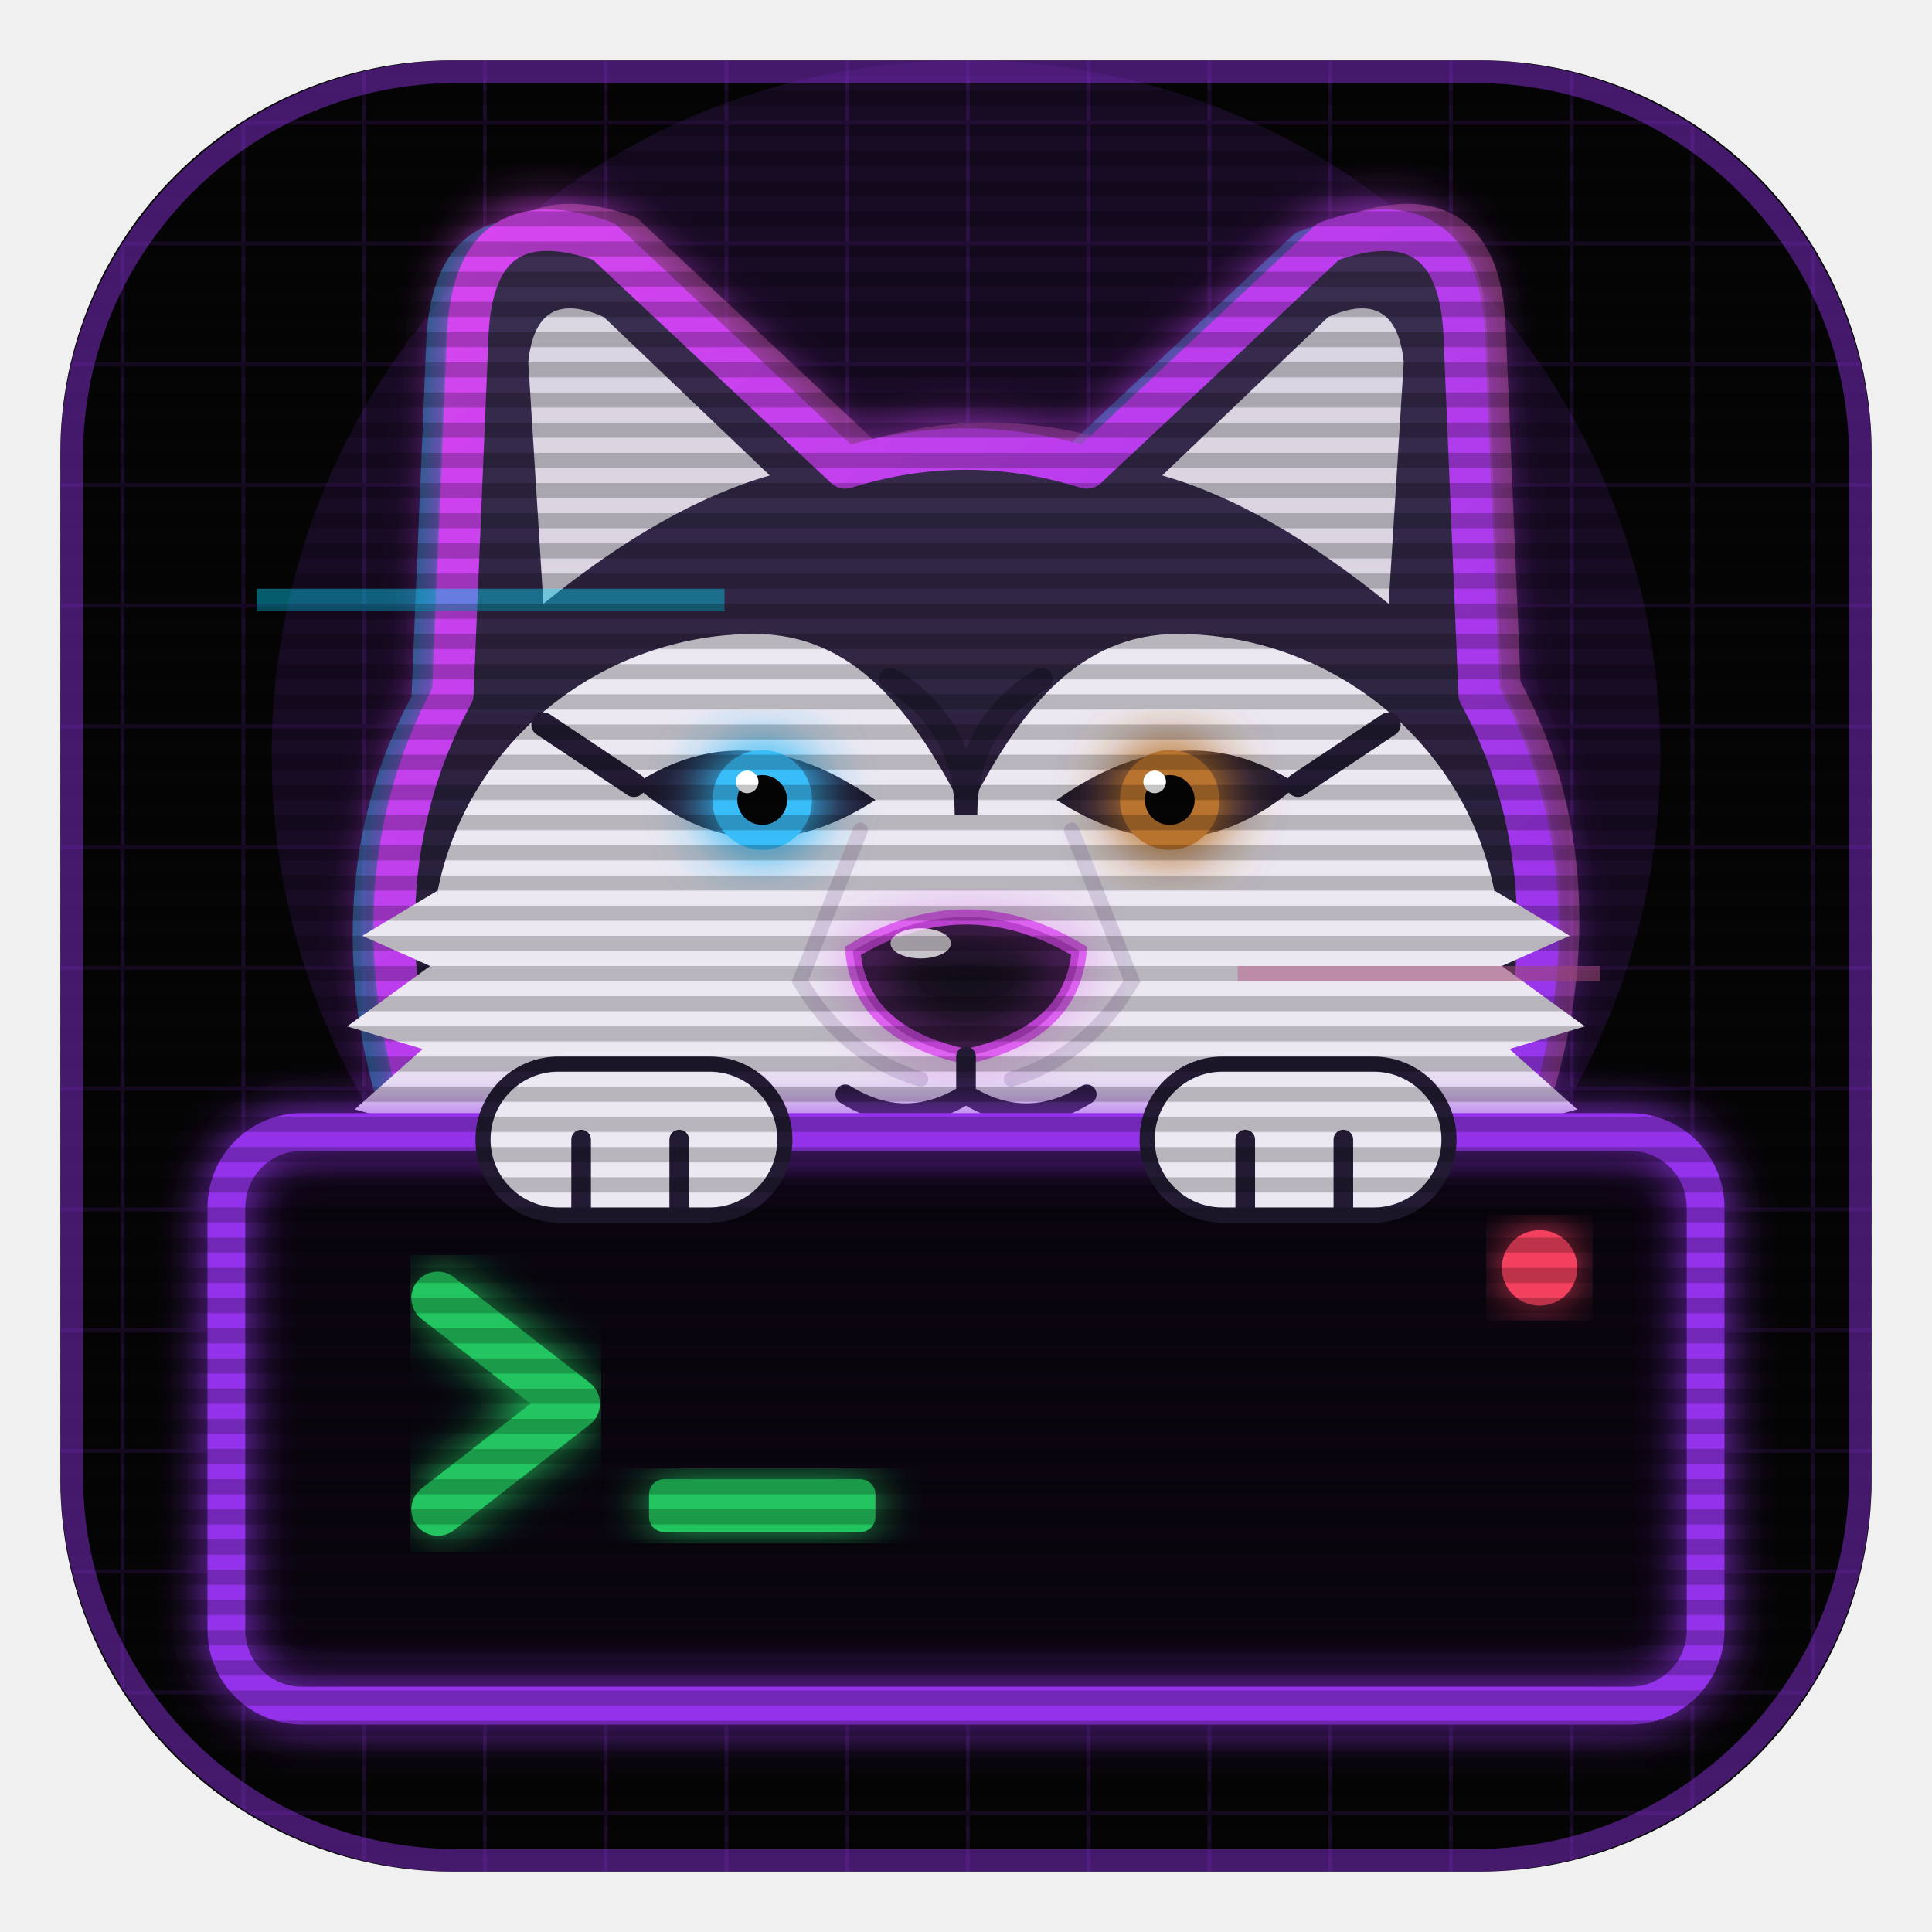
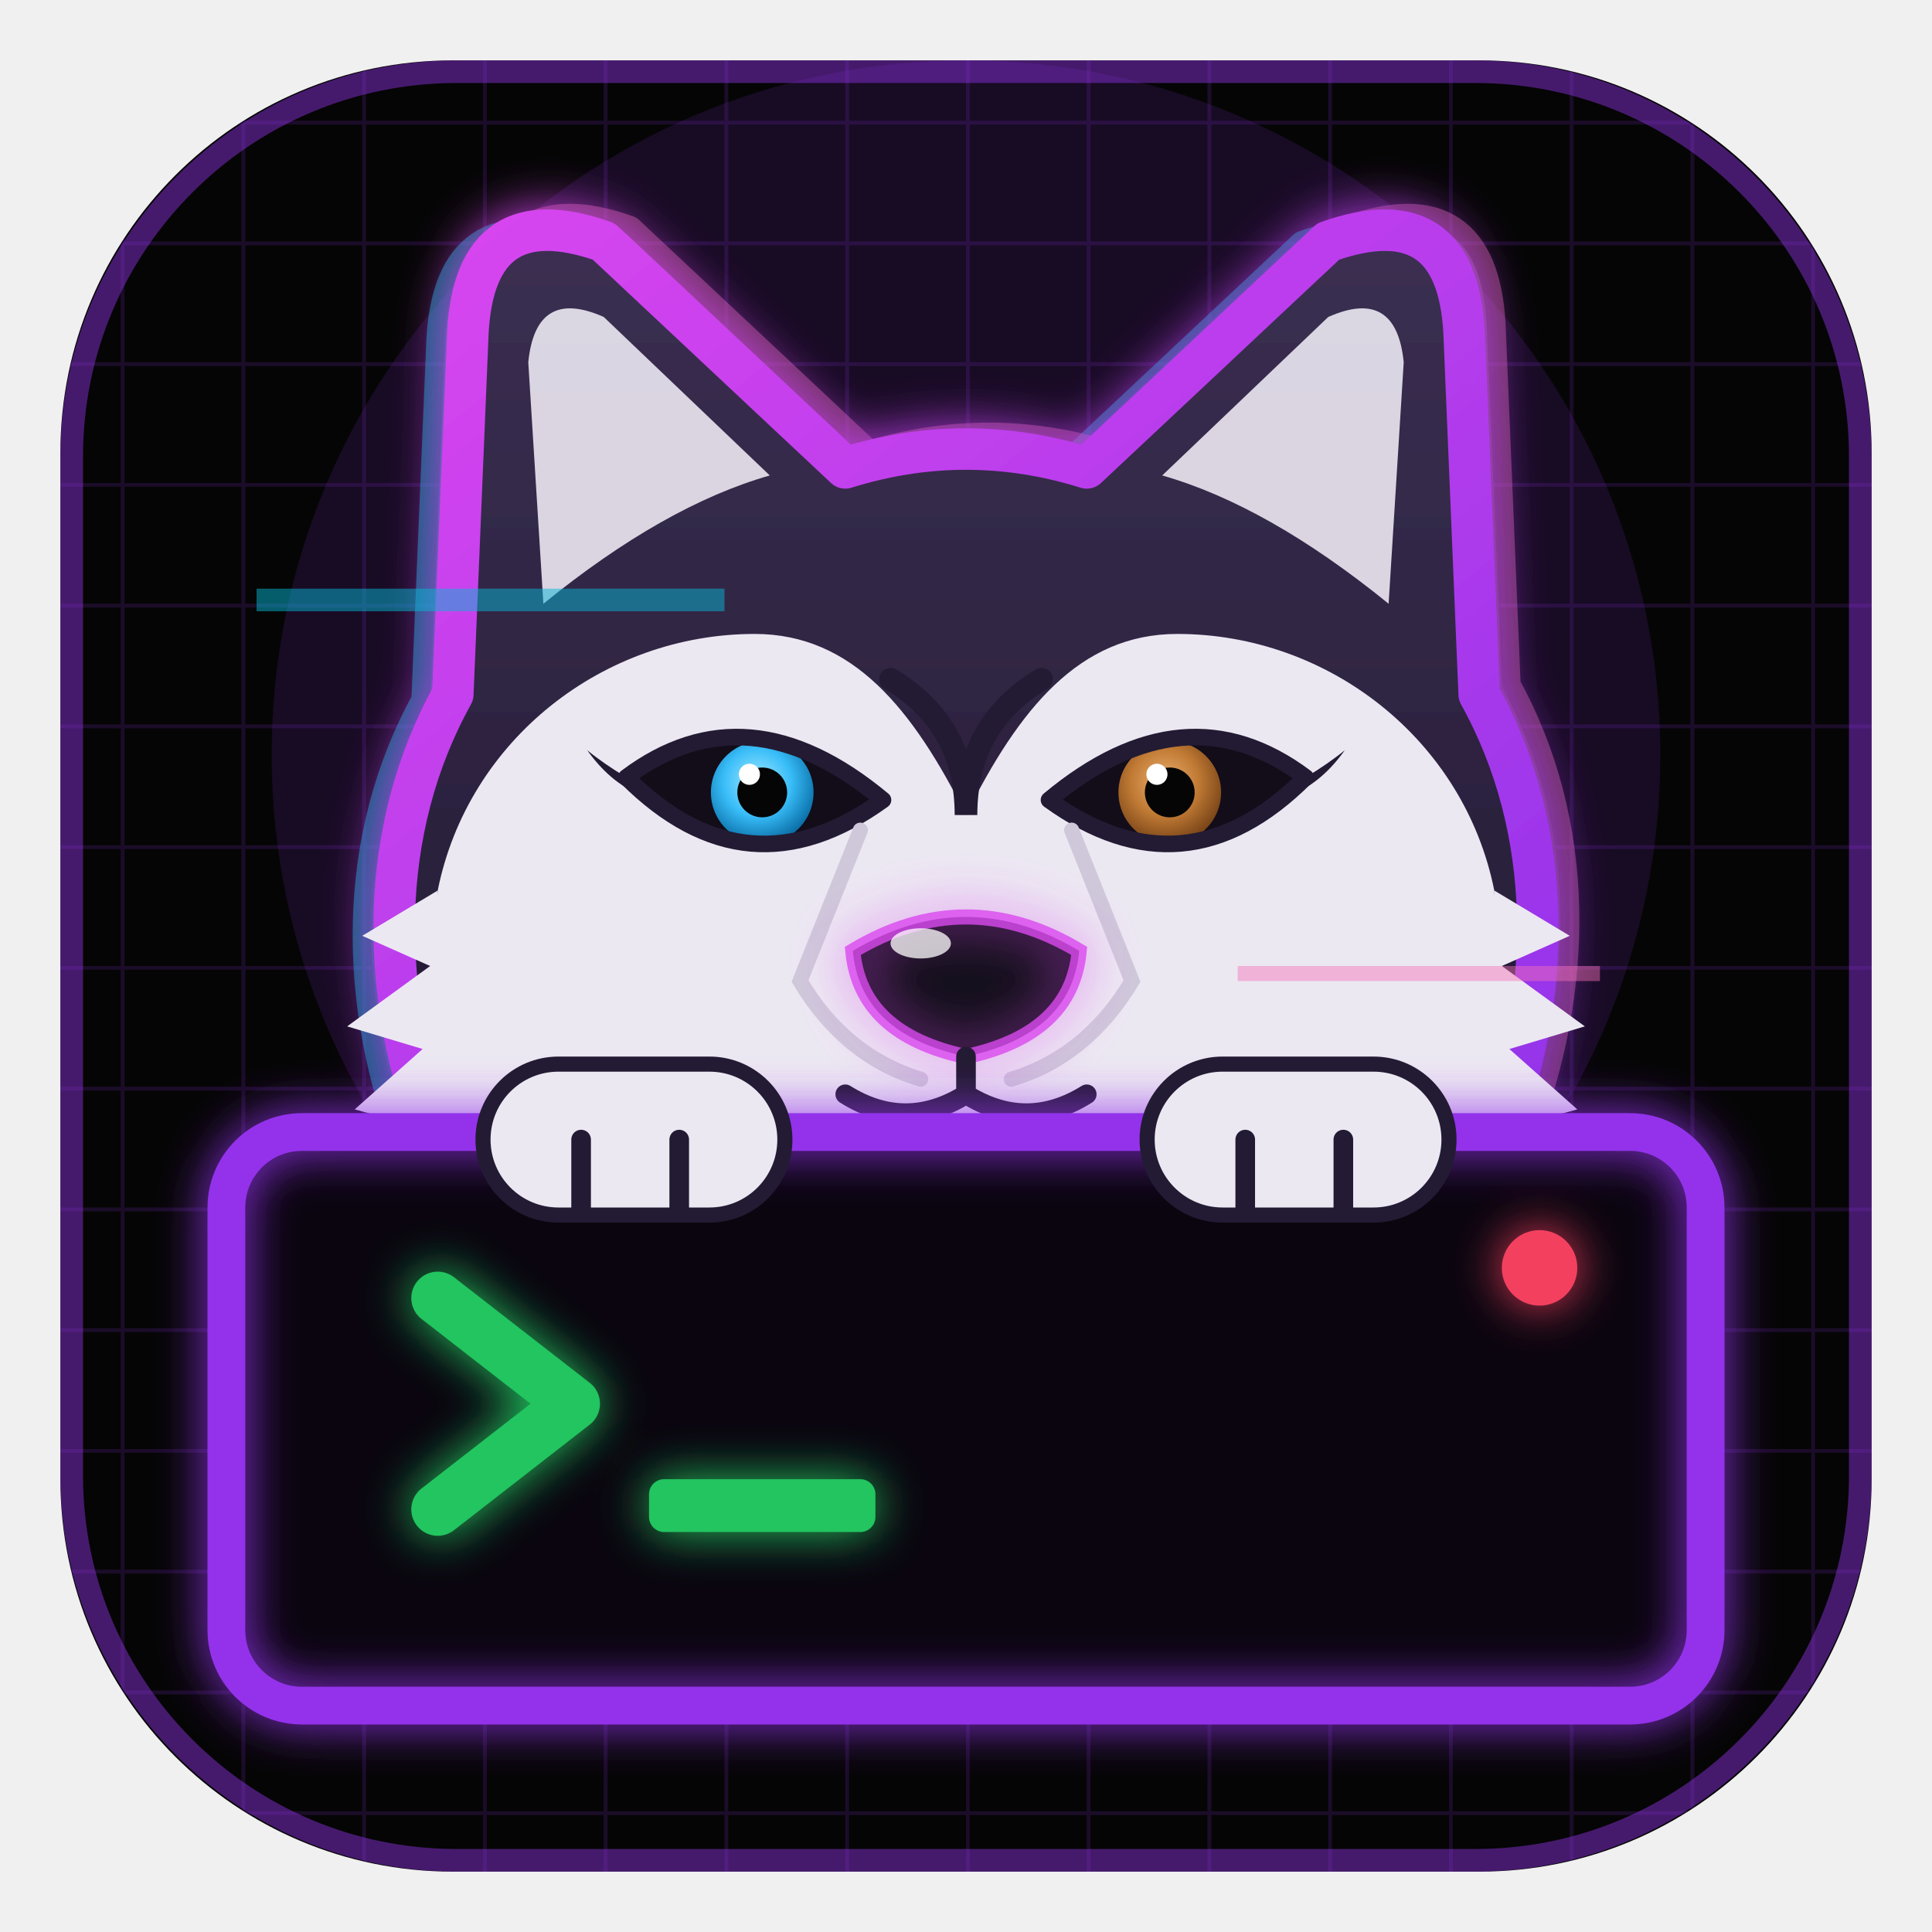
<svg xmlns="http://www.w3.org/2000/svg" viewBox="0 0 256 256" width="256" height="256">
  <defs>
    <pattern id="grade" width="16" height="16" patternUnits="userSpaceOnUse">
      <path d="M16 0 H0 V16" fill="none" stroke="#9333ea" stroke-opacity="0.16" stroke-width="1" />
    </pattern>
-     <pattern id="linhas" width="4" height="4" patternUnits="userSpaceOnUse">
-       <rect width="4" height="2" fill="#000" fill-opacity="0.22" />
-     </pattern>
-     <filter id="neon" x="-20%" y="-20%" width="140%" height="140%">
+     <filter id="neon" filterUnits="userSpaceOnUse" x="0" y="0" width="256" height="256">
      <feGaussianBlur stdDeviation="3.2" result="b" />
      <feMerge>
        <feMergeNode in="b" />
        <feMergeNode in="SourceGraphic" />
      </feMerge>
    </filter>
-     <filter id="neonforte" x="-40%" y="-40%" width="180%" height="180%">
+     <filter id="neonforte" filterUnits="userSpaceOnUse" x="0" y="0" width="256" height="256">
      <feGaussianBlur stdDeviation="4" result="b" />
      <feMerge>
        <feMergeNode in="b" />
        <feMergeNode in="b" />
        <feMergeNode in="SourceGraphic" />
      </feMerge>
    </filter>
    <linearGradient id="borda" x1="0" y1="0" x2="1" y2="1">
      <stop offset="0" stop-color="#d946ef" />
      <stop offset="1" stop-color="#9333ea" />
    </linearGradient>
    <linearGradient id="capuz" x1="0" y1="0" x2="0" y2="1">
      <stop offset="0" stop-color="#3b2f52" />
      <stop offset="1" stop-color="#231b33" />
    </linearGradient>
+     <radialGradient id="irisAzul" cx="0.45" cy="0.4" r="0.6">
+       <stop offset="0" stop-color="#a5e9ff" />
+       <stop offset="0.55" stop-color="#38bdf8" />
+       <stop offset="1" stop-color="#0b6fa8" />
+     </radialGradient>
+     <radialGradient id="irisMarrom" cx="0.45" cy="0.4" r="0.6">
+       <stop offset="0" stop-color="#ecb070" />
+       <stop offset="0.55" stop-color="#c07a34" />
+       <stop offset="1" stop-color="#7a4518" />
+     </radialGradient>
    <clipPath id="fundo">
      <rect x="8" y="8" width="240" height="240" rx="52" />
    </clipPath>
  </defs>
  <g clip-path="url(#fundo)">
    <rect x="8" y="8" width="240" height="240" fill="#050505" />
    <rect x="8" y="8" width="240" height="240" fill="url(#grade)" />
    <circle cx="128" cy="100" r="92" fill="#9333ea" fill-opacity="0.14" />
    <path id="cabeca" d="M58 152 C50 132 50 110 60 92 L62 44 Q63 26 80 32 L112 62 Q128 57 144 62 L176 32 Q193 26 194 44 L196 92 C206 110 206 132 198 152 Z" fill="url(#capuz)" />
    <g fill="none" stroke-linejoin="round" stroke-linecap="round">
      <use href="#cabeca" stroke="#06b6d4" stroke-opacity="0.5" stroke-width="5" transform="translate(-3 1)" />
      <use href="#cabeca" stroke="#f472b6" stroke-opacity="0.4" stroke-width="5" transform="translate(3 -1)" />
      <use href="#cabeca" stroke="url(#borda)" stroke-width="5.5" filter="url(#neon)" />
    </g>
    <path d="M70 48 Q71 38 80 42 L102 63 Q88 67 72 80 Z" fill="#ece8f2" fill-opacity="0.9" />
    <path d="M186 48 Q185 38 176 42 L154 63 Q168 67 184 80 Z" fill="#ece8f2" fill-opacity="0.9" />
    <path d="M56 152 L58 118 C62 98 80 84 100 84 C113 84 121 94 128 108 C135 94 143 84 156 84 C176 84 194 98 198 118 L200 152 Z" fill="#ece8f2" />
    <path d="M58 118 L48 124 L57 128 L46 136 L56 139 L47 147 L58 150 Z" fill="#ece8f2" />
    <path d="M198 118 L208 124 L199 128 L210 136 L200 139 L209 147 L198 150 Z" fill="#ece8f2" />
    <path d="M118 90 Q128 96 128 108 Q128 96 138 90" fill="none" stroke="#231b33" stroke-width="3" stroke-linecap="round" />
-     <g stroke="#231b33" stroke-width="3.2" stroke-linecap="round" fill="none">
-       <path d="M84 104 L72 96" />
-       <path d="M172 104 L184 96" />
+     <clipPath id="olhoE">
+       <path d="M83 103 Q99 91 117 106 Q99 119 83 103 Z" />
+     </clipPath>
+     <clipPath id="olhoD">
+       <path d="M173 103 Q157 91 139 106 Q157 119 173 103 Z" />
+     </clipPath>
+     <path d="M83 103 Q99 91 117 106 Q99 119 83 103 Z" fill="#120d19" />
+     <path d="M173 103 Q157 91 139 106 Q157 119 173 103 Z" fill="#120d19" />
+     <g clip-path="url(#olhoE)">
+       <circle cx="101" cy="105" r="6.8" fill="url(#irisAzul)" />
+       <circle cx="101" cy="105" r="3.3" fill="#050505" />
+       <circle cx="99.3" cy="102.6" r="1.4" fill="#ffffff" />
    </g>
-     <path d="M84 104 Q99 94 116 106 Q99 117 84 104 Z" fill="#231b33" />
-     <path d="M172 104 Q157 94 140 106 Q157 117 172 104 Z" fill="#231b33" />
-     <g filter="url(#neonforte)">
-       <circle cx="101" cy="106" r="6.6" fill="#38bdf8" />
-       <circle cx="155" cy="106" r="6.6" fill="#b8732f" />
+     <g clip-path="url(#olhoD)">
+       <circle cx="155" cy="105" r="6.8" fill="url(#irisMarrom)" />
+       <circle cx="155" cy="105" r="3.3" fill="#050505" />
+       <circle cx="153.3" cy="102.6" r="1.4" fill="#ffffff" />
    </g>
-     <circle cx="101" cy="106" r="3.3" fill="#050505" />
-     <circle cx="155" cy="106" r="3.3" fill="#050505" />
-     <circle cx="99" cy="103.6" r="1.5" fill="#ffffff" />
-     <circle cx="153" cy="103.6" r="1.5" fill="#ffffff" />
+     <g fill="#231b33">
+       <path d="M83 103 Q80 101.2 77.8 99.4 Q80.8 103.6 84.6 105.2 Z" />
+       <path d="M173 103 Q176 101.2 178.2 99.4 Q175.2 103.6 171.4 105.2 Z" />
+     </g>
+     <g fill="none" stroke="#231b33" stroke-width="2.2" stroke-linejoin="round">
+       <path d="M83 103 Q99 91 117 106 Q99 119 83 103 Z" />
+       <path d="M173 103 Q157 91 139 106 Q157 119 173 103 Z" />
+     </g>
    <path d="M114 110 Q110 120 106 130 Q112 140 122 143" fill="none" stroke="#cfc8da" stroke-width="2" stroke-linecap="round" />
    <path d="M142 110 Q146 120 150 130 Q144 140 134 143" fill="none" stroke="#cfc8da" stroke-width="2" stroke-linecap="round" />
    <path d="M113 126 Q128 117 143 126 Q142 137 128 140 Q114 137 113 126 Z" fill="#14101c" />
    <path d="M113 126 Q128 117 143 126 Q142 137 128 140 Q114 137 113 126 Z" fill="none" stroke="#d946ef" stroke-width="2" stroke-opacity="0.8" filter="url(#neon)" />
    <ellipse cx="122" cy="125" rx="4" ry="2" fill="#ffffff" fill-opacity="0.75" />
    <path d="M128 140 V145 M128 145 Q120 150 112 145 M128 145 Q136 150 144 145" fill="none" stroke="#231b33" stroke-width="2.6" stroke-linecap="round" />
    <rect x="30" y="150" width="196" height="76" rx="10" fill="#0a050f" />
    <rect x="30" y="150" width="196" height="76" rx="10" fill="none" stroke="#9333ea" stroke-width="5" filter="url(#neon)" />
    <g filter="url(#neon)" stroke="#22c55e" stroke-width="7" stroke-linecap="round" stroke-linejoin="round" fill="none">
      <path d="M58 172 L76 186 L58 200" />
    </g>
    <rect x="86" y="196" width="30" height="7" rx="2" fill="#22c55e" filter="url(#neon)" />
    <circle cx="204" cy="168" r="5" fill="#f43f5e" filter="url(#neon)" />
    <g fill="#ece8f2" stroke="#231b33" stroke-width="2">
      <rect x="64" y="141" width="40" height="20" rx="10" />
      <rect x="152" y="141" width="40" height="20" rx="10" />
    </g>
    <path d="M77 151 V160 M90 151 V160 M165 151 V160 M178 151 V160" stroke="#231b33" stroke-width="2.6" stroke-linecap="round" />
    <rect x="34" y="78" width="62" height="3" fill="#06b6d4" fill-opacity="0.5" />
    <rect x="164" y="128" width="48" height="2" fill="#f472b6" fill-opacity="0.45" />
-     <rect x="8" y="8" width="240" height="240" fill="url(#linhas)" />
  </g>
  <rect x="9.5" y="9.5" width="237" height="237" rx="51" fill="none" stroke="#9333ea" stroke-opacity="0.45" stroke-width="3" />
</svg>
